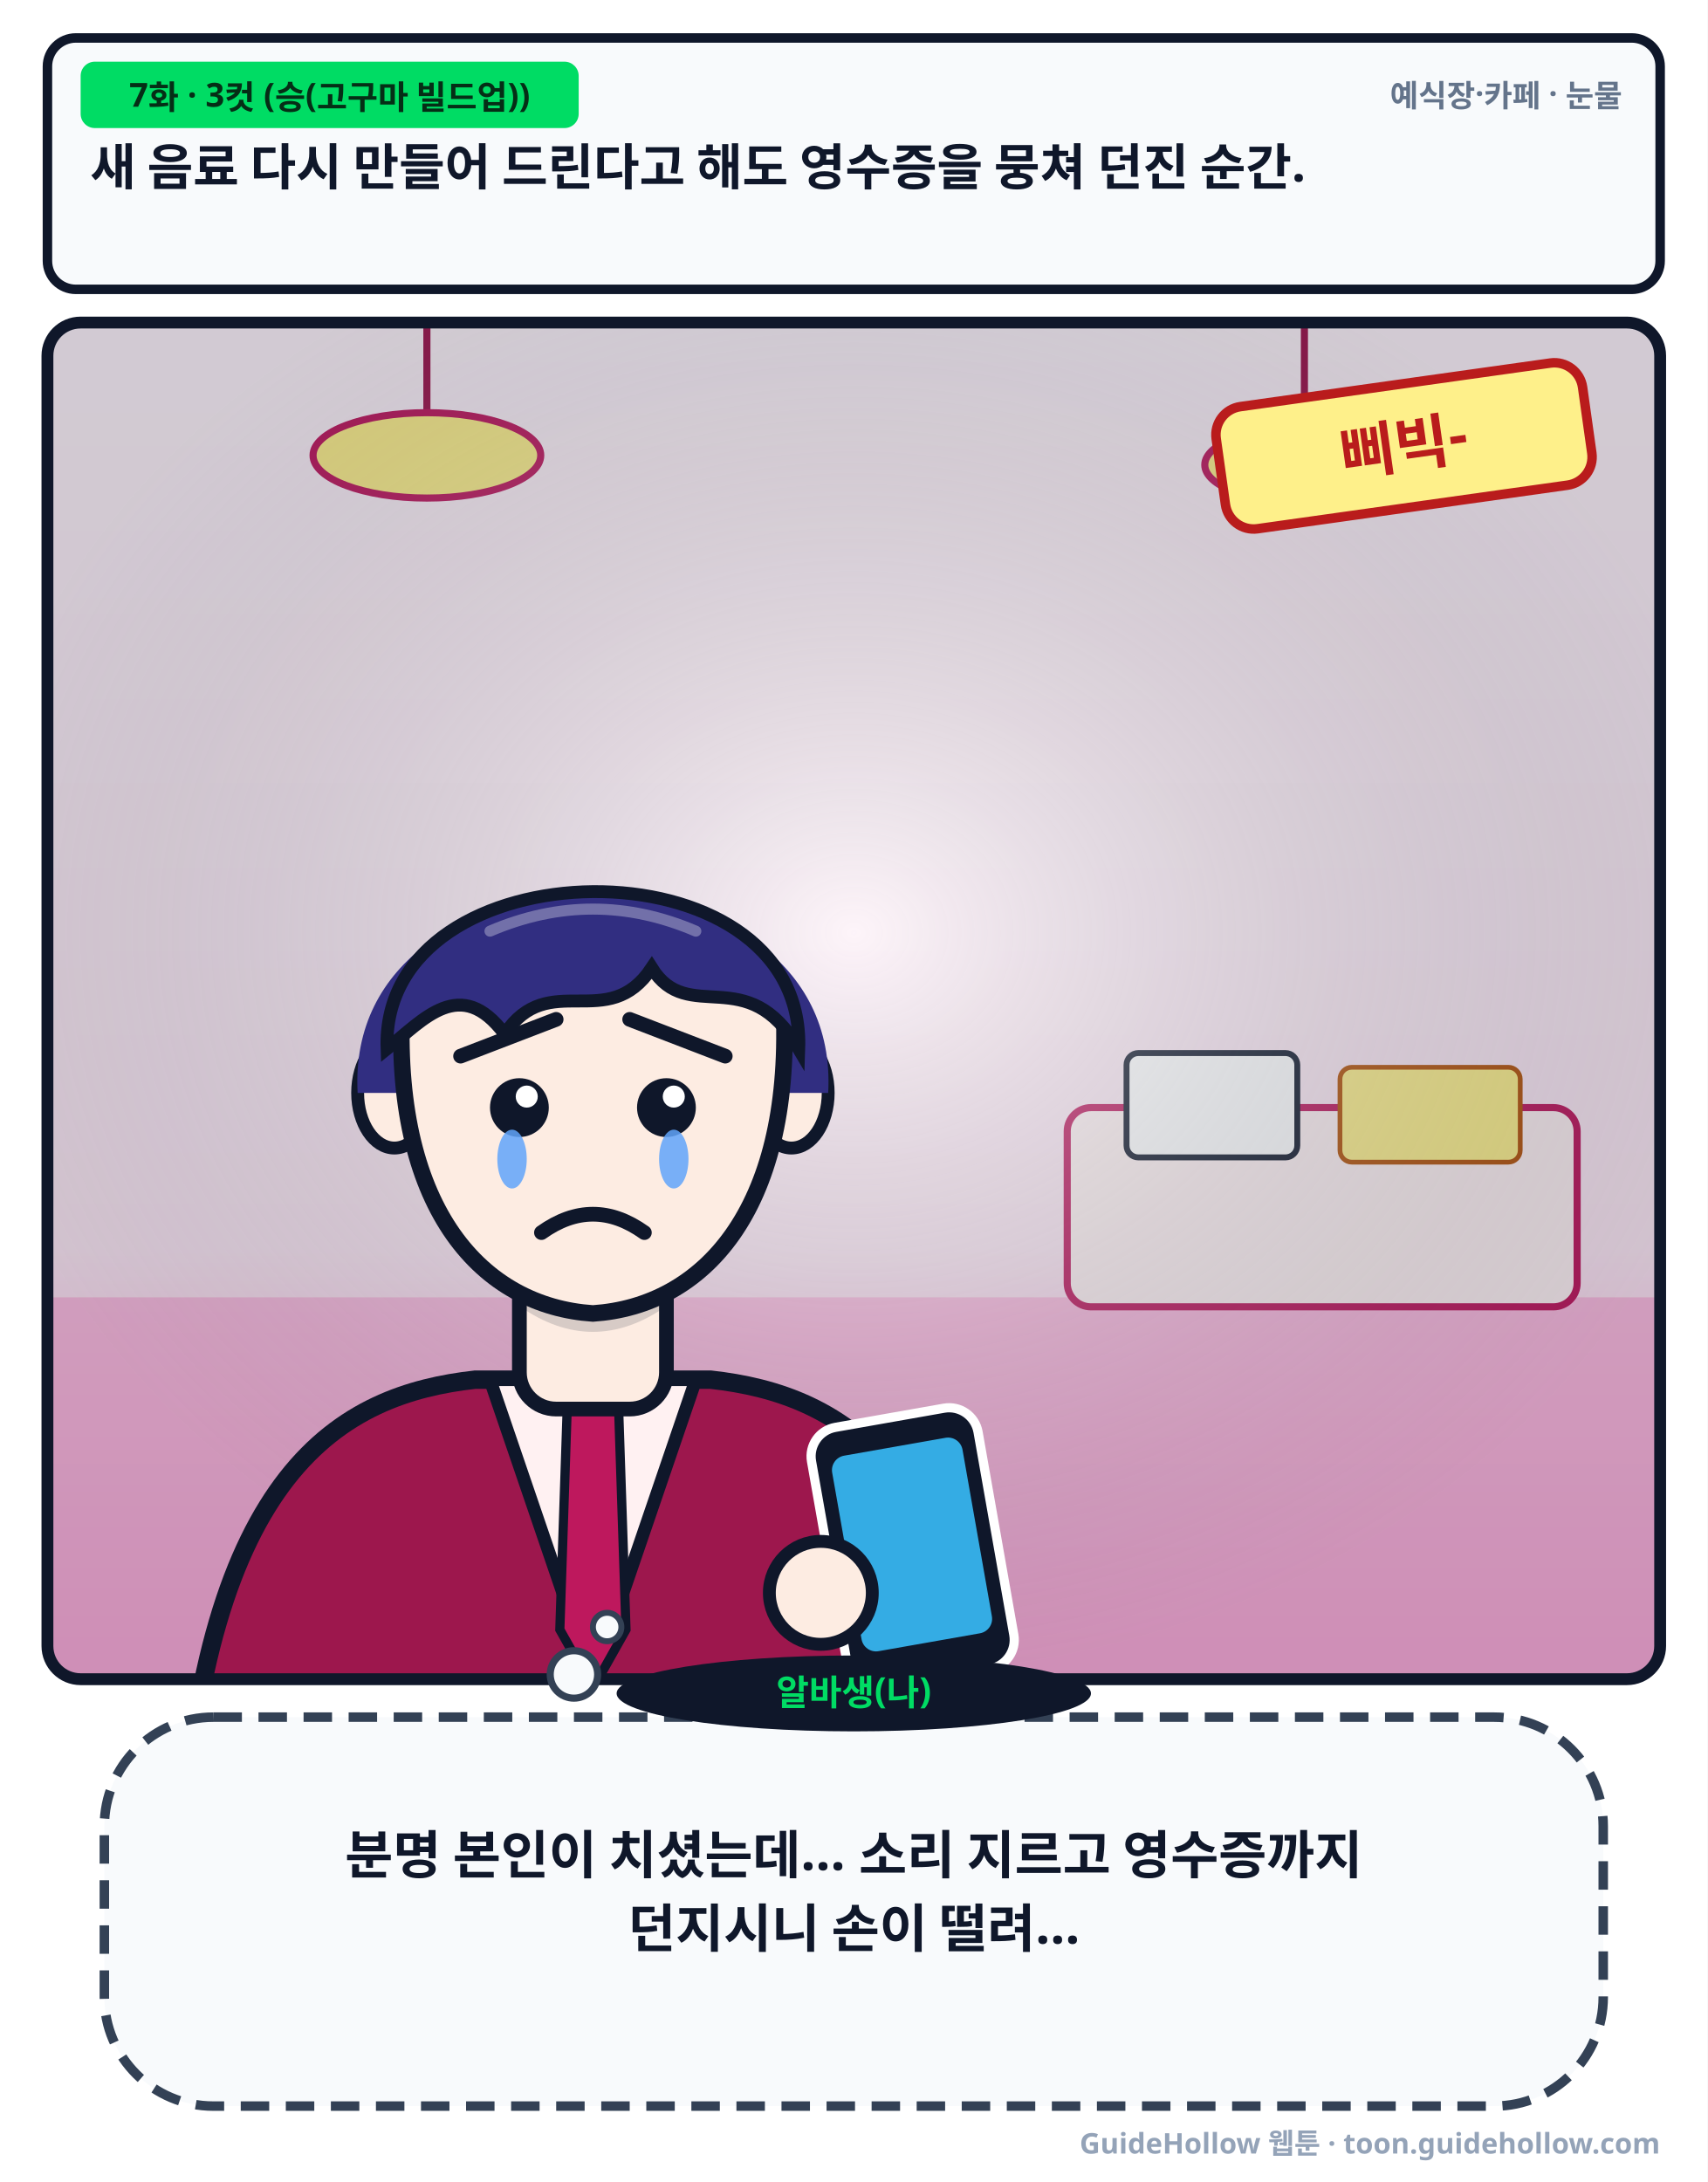
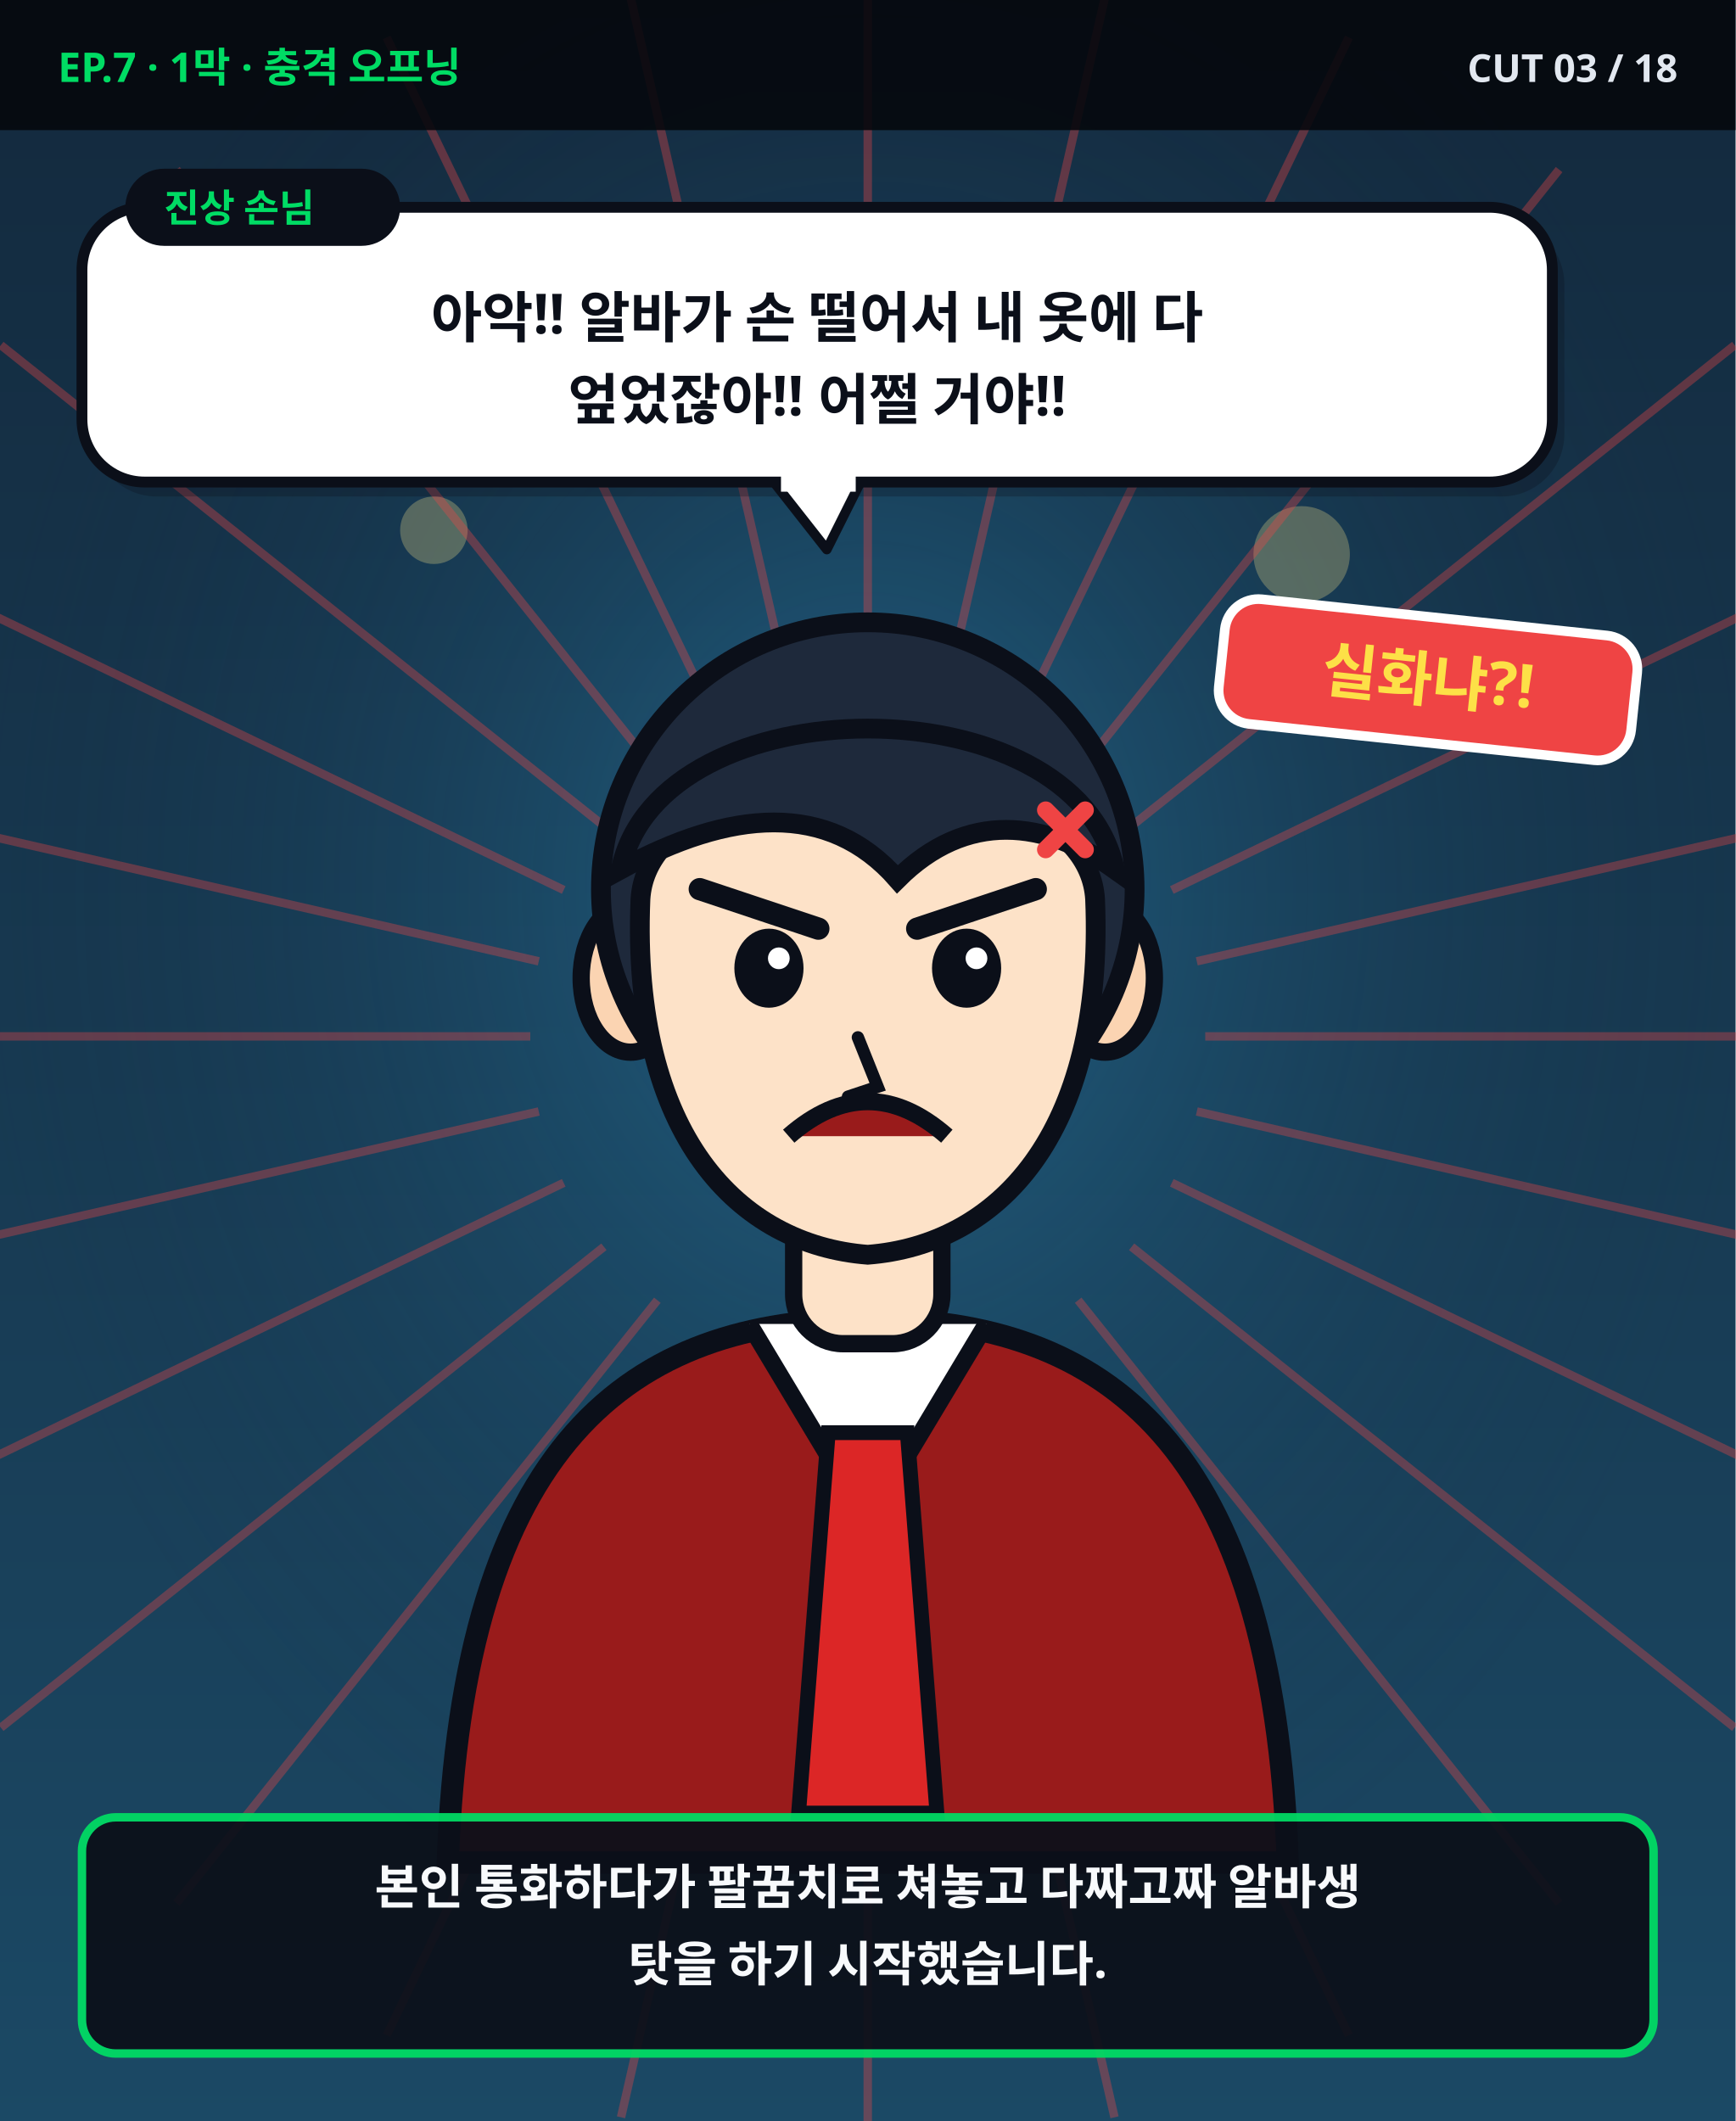
- <svg xmlns="http://www.w3.org/2000/svg" viewBox="0 0 720 920" width="720" height="920" role="img" aria-label="7화 · 3컷 (승(고구마 빌드업)) - 분명 본인이 치셨는데… 소리 지르고 영수증까지 던지시니 손이 떨려…">
-   <rect x="0" y="0" width="720" height="920" fill="#ffffff" />
-   <rect x="20" y="16" width="680" height="106" rx="12" fill="#f8fafc" stroke="#0f172a" stroke-width="4" />
-   <rect x="34" y="26" width="210" height="28" rx="6" fill="#00dc64" />
-   <text x="139" y="45" text-anchor="middle" font-size="14" font-weight="900" fill="#052e16" font-family="Noto Sans KR, sans-serif">7화 · 3컷 (승(고구마 빌드업))</text>
-   <text x="684" y="45" text-anchor="end" font-size="13" font-weight="800" fill="#64748b" font-family="Noto Sans KR, sans-serif">예식장·카페 · 눈물</text>
-   <text x="38" y="78" font-size="21" font-weight="800" fill="#0f172a" font-family="Noto Sans KR, Apple SD Gothic Neo, sans-serif">새 음료 다시 만들어 드린다고 해도 영수증을 뭉쳐 던진 순간.</text>
+ <svg xmlns="http://www.w3.org/2000/svg" viewBox="0 0 720 880" width="720" height="880" role="img" aria-label="본인이 커피 엎어놓고 알바생 얼굴에 영수증 던진 진상 손님, 천장 카메라 확인 후 벌어진 충격 결말 3컷">
+   <defs>
+     <linearGradient id="bg-cafe" x1="0" y1="0" x2="0" y2="1">
+       <stop offset="0%" stop-color="#13293d" />
+       <stop offset="100%" stop-color="#1b4965" />
+     </linearGradient>
+     <radialGradient id="glow-cafe" cx="50%" cy="42%" r="52%">
+       <stop offset="0%" stop-color="#38bdf8" stop-opacity="0.34" />
+       <stop offset="100%" stop-color="#13293d" stop-opacity="0" />
+     </radialGradient>
+   </defs>
+   <rect width="720" height="880" fill="url(#bg-cafe)" />
+   <rect width="720" height="880" fill="url(#glow-cafe)" />
+   <circle cx="110" cy="140" r="26" fill="#fde68a" opacity="0.28" />
+   <circle cx="260" cy="110" r="18" fill="#fde68a" opacity="0.28" />
+   <circle cx="450" cy="130" r="30" fill="#fde68a" opacity="0.28" />
+   <circle cx="610" cy="150" r="22" fill="#fde68a" opacity="0.28" />
+   <circle cx="180" cy="220" r="14" fill="#fde68a" opacity="0.28" />
+   <circle cx="540" cy="230" r="20" fill="#fde68a" opacity="0.28" />
+   <line x1="500" y1="430" x2="820" y2="430" stroke="#ef4444" stroke-width="3.5" opacity="0.35" transform="rotate(0.0 360 430)" />
+   <line x1="500" y1="430" x2="820" y2="430" stroke="#ef4444" stroke-width="3.5" opacity="0.35" transform="rotate(12.85714 360 430)" />
+   <line x1="500" y1="430" x2="820" y2="430" stroke="#ef4444" stroke-width="3.5" opacity="0.35" transform="rotate(25.71429 360 430)" />
+   <line x1="500" y1="430" x2="820" y2="430" stroke="#ef4444" stroke-width="3.5" opacity="0.35" transform="rotate(38.57143 360 430)" />
+   <line x1="500" y1="430" x2="820" y2="430" stroke="#ef4444" stroke-width="3.5" opacity="0.35" transform="rotate(51.42857 360 430)" />
+   <line x1="500" y1="430" x2="820" y2="430" stroke="#ef4444" stroke-width="3.5" opacity="0.35" transform="rotate(64.28571 360 430)" />
+   <line x1="500" y1="430" x2="820" y2="430" stroke="#ef4444" stroke-width="3.5" opacity="0.35" transform="rotate(77.14286 360 430)" />
+   <line x1="500" y1="430" x2="820" y2="430" stroke="#ef4444" stroke-width="3.5" opacity="0.35" transform="rotate(90.0 360 430)" />
+   <line x1="500" y1="430" x2="820" y2="430" stroke="#ef4444" stroke-width="3.5" opacity="0.35" transform="rotate(102.8571 360 430)" />
+   <line x1="500" y1="430" x2="820" y2="430" stroke="#ef4444" stroke-width="3.5" opacity="0.35" transform="rotate(115.7143 360 430)" />
+   <line x1="500" y1="430" x2="820" y2="430" stroke="#ef4444" stroke-width="3.5" opacity="0.35" transform="rotate(128.5714 360 430)" />
+   <line x1="500" y1="430" x2="820" y2="430" stroke="#ef4444" stroke-width="3.5" opacity="0.35" transform="rotate(141.4286 360 430)" />
+   <line x1="500" y1="430" x2="820" y2="430" stroke="#ef4444" stroke-width="3.5" opacity="0.35" transform="rotate(154.2857 360 430)" />
+   <line x1="500" y1="430" x2="820" y2="430" stroke="#ef4444" stroke-width="3.5" opacity="0.35" transform="rotate(167.1429 360 430)" />
+   <line x1="500" y1="430" x2="820" y2="430" stroke="#ef4444" stroke-width="3.5" opacity="0.35" transform="rotate(180.0 360 430)" />
+   <line x1="500" y1="430" x2="820" y2="430" stroke="#ef4444" stroke-width="3.5" opacity="0.35" transform="rotate(192.8571 360 430)" />
+   <line x1="500" y1="430" x2="820" y2="430" stroke="#ef4444" stroke-width="3.5" opacity="0.35" transform="rotate(205.7143 360 430)" />
+   <line x1="500" y1="430" x2="820" y2="430" stroke="#ef4444" stroke-width="3.5" opacity="0.35" transform="rotate(218.5714 360 430)" />
+   <line x1="500" y1="430" x2="820" y2="430" stroke="#ef4444" stroke-width="3.5" opacity="0.35" transform="rotate(231.4286 360 430)" />
+   <line x1="500" y1="430" x2="820" y2="430" stroke="#ef4444" stroke-width="3.5" opacity="0.35" transform="rotate(244.2857 360 430)" />
+   <line x1="500" y1="430" x2="820" y2="430" stroke="#ef4444" stroke-width="3.5" opacity="0.35" transform="rotate(257.1429 360 430)" />
+   <line x1="500" y1="430" x2="820" y2="430" stroke="#ef4444" stroke-width="3.5" opacity="0.35" transform="rotate(270.0 360 430)" />
+   <line x1="500" y1="430" x2="820" y2="430" stroke="#ef4444" stroke-width="3.5" opacity="0.35" transform="rotate(282.8571 360 430)" />
+   <line x1="500" y1="430" x2="820" y2="430" stroke="#ef4444" stroke-width="3.5" opacity="0.35" transform="rotate(295.7143 360 430)" />
+   <line x1="500" y1="430" x2="820" y2="430" stroke="#ef4444" stroke-width="3.5" opacity="0.35" transform="rotate(308.5714 360 430)" />
+   <line x1="500" y1="430" x2="820" y2="430" stroke="#ef4444" stroke-width="3.5" opacity="0.35" transform="rotate(321.4286 360 430)" />
+   <line x1="500" y1="430" x2="820" y2="430" stroke="#ef4444" stroke-width="3.5" opacity="0.35" transform="rotate(334.2857 360 430)" />
+   <line x1="500" y1="430" x2="820" y2="430" stroke="#ef4444" stroke-width="3.5" opacity="0.35" transform="rotate(347.1429 360 430)" />
+   <g transform="translate(360,455) scale(2.05)">
+     <path d="M-85 155 C-82 70 -48 45 0 45 C48 45 82 70 85 155 Z" fill="#991b1b" stroke="#0b0f19" stroke-width="4.5" />
+     <path d="M-24 46 L0 86 L24 46" fill="#ffffff" stroke="#0b0f19" stroke-width="3.5" />
+     <path d="M-8 68 L8 68 L14 145 L-14 145 Z" fill="#dc2626" stroke="#0b0f19" stroke-width="3" />
+     <rect x="-15" y="16" width="30" height="34" rx="10" fill="#fde2c8" stroke="#0b0f19" stroke-width="3.5" />
+     <ellipse cx="-48" cy="-24" rx="10" ry="15" fill="#fbd4b2" stroke="#0b0f19" stroke-width="3.5" />
+     <ellipse cx="48" cy="-24" rx="10" ry="15" fill="#fbd4b2" stroke="#0b0f19" stroke-width="3.5" />
+     <circle cx="0" cy="-42" r="54" fill="#1e293b" stroke="#0b0f19" stroke-width="4" />
+     <path d="M-46 -40 C-48 8 -26 30 0 32 C26 30 48 8 46 -40 C44 -72 -44 -72 -46 -40 Z" fill="#fde2c8" stroke="#0b0f19" stroke-width="4" />
+     <path d="M-50 -46 C-42 -84 42 -84 50 -46 C36 -56 20 -58 6 -44 C-8 -60 -28 -58 -50 -46 Z" fill="#1e293b" stroke="#0b0f19" stroke-width="4" />
+     <path d="M-34 -42 L-10 -34 M10 -34 L34 -42" stroke="#0b0f19" stroke-width="4.5" stroke-linecap="round" />
+     <ellipse cx="-20" cy="-26" rx="7" ry="8" fill="#0b0f19" />
+     <ellipse cx="20" cy="-26" rx="7" ry="8" fill="#0b0f19" />
+     <circle cx="-18" cy="-28" r="2.2" fill="#ffffff" />
+     <circle cx="22" cy="-28" r="2.2" fill="#ffffff" />
+     <path d="M-16 8 Q0 -6 16 8" fill="#991b1b" stroke="#0b0f19" stroke-width="3.5" />
+     <path d="M36 -58 L44 -50 M44 -58 L36 -50" stroke="#ef4444" stroke-width="3.5" stroke-linecap="round" />
+     <path d="M-2 -12 L2 -2 L-4 0" fill="none" stroke="#0b0f19" stroke-width="2.5" stroke-linecap="round" />
+   </g>
+   <rect x="0" y="0" width="720" height="54" fill="#05070b" opacity="0.88" />
+   <text x="24" y="34" font-family="Pretendard, Apple SD Gothic Neo, sans-serif" font-size="17" font-weight="800" fill="#00dc64">EP.7 · 1막 · 충격 오프닝</text>
+   <text x="696" y="34" text-anchor="end" font-family="Pretendard, Apple SD Gothic Neo, sans-serif" font-size="16" font-weight="800" fill="#e2e8f0">CUT 03 / 18</text>
  <g>
-     <clipPath id="stageClip">
-       <rect x="20" y="136" width="680" height="572" rx="14" />
-     </clipPath>
-     <g clip-path="url(#stageClip)">
-       <defs>
-         <linearGradient id="bgGrad" x1="0" y1="0" x2="0" y2="1">
-           <stop offset="0%" stop-color="#fdf2f8" />
-           <stop offset="68%" stop-color="#fce7f3" />
-           <stop offset="100%" stop-color="#f9a8d4" />
-         </linearGradient>
-         <radialGradient id="spotGrad" cx="50%" cy="45%" r="55%">
-           <stop offset="0%" stop-color="#ffffff" stop-opacity="0.45" />
-           <stop offset="100%" stop-color="#0f172a" stop-opacity="0.18" />
-         </radialGradient>
-       </defs>
-       <rect x="20" y="136" width="680" height="572" fill="url(#bgGrad)" />
-       <rect x="20" y="547" width="680" height="160" fill="#f9a8d4" opacity="0.68" />
-       <line x1="180" y1="136" x2="180" y2="180" stroke="#9d174d" stroke-width="3" />
-       <ellipse cx="180" cy="192" rx="48" ry="18" fill="#fef08a" stroke="#be185d" stroke-width="3" />
-       <line x1="550" y1="136" x2="550" y2="184" stroke="#9d174d" stroke-width="3" />
-       <ellipse cx="550" cy="196" rx="42" ry="16" fill="#fef08a" stroke="#be185d" stroke-width="3" />
-       <rect x="450" y="467" width="215" height="84" rx="10" fill="#fff1f2" stroke="#be185d" stroke-width="3" />
-       <rect x="475" y="444" width="72" height="44" rx="5" fill="#ffffff" stroke="#0f172a" stroke-width="2.5" />
-       <rect x="565" y="450" width="76" height="40" rx="5" fill="#fef08a" stroke="#b45309" stroke-width="2" />
-       <rect x="20" y="136" width="680" height="572" fill="url(#spotGrad)" />
-       <g transform="translate(250,498) scale(1.55)">
-         <path d="M -112 185 C -106 78, -68 58, -32 54 L 32 54 C 68 58, 106 78, 112 185 Z" fill="#9d174d" stroke="#0f172a" stroke-width="5" />
-         <polygon points="-28,54 28,54 0,136" fill="#fff1f2" stroke="#0f172a" stroke-width="3.5" />
-         <polygon points="-7,62 7,62 9,122 0,138 -9,122" fill="#be185d" stroke="#0f172a" stroke-width="2.5" />
-         <rect x="-20" y="18" width="40" height="44" rx="10" fill="#fdece2" stroke="#0f172a" stroke-width="4" />
-         <path d="M -20 34 Q 0 48 20 34 L 20 22 L -20 22 Z" fill="#0f172a" opacity="0.16" />
-         <ellipse cx="-54" cy="-24" rx="10" ry="15" fill="#fdece2" stroke="#0f172a" stroke-width="3.5" />
-         <ellipse cx="54" cy="-24" rx="10" ry="15" fill="#fdece2" stroke="#0f172a" stroke-width="3.5" />
-         <path d="M -64 -24 C -68 -96, 68 -96, 64 -24 Z" fill="#312e81" />
-         <path d="M -52 -46 C -54 8, -30 34, 0 36 C 30 34, 54 8, 52 -46 C 52 -84, -52 -84, -52 -46 Z" fill="#fdece2" stroke="#0f172a" stroke-width="4.5" />
-         <path d="M -56 -36 C -58 -92, 58 -94, 56 -36 C 42 -60, 26 -42, 16 -58 C 4 -40, -12 -58, -24 -40 C -36 -56, -46 -44, -56 -36 Z" fill="#312e81" stroke="#0f172a" stroke-width="3.5" />
-         <path d="M -28 -68 Q 0 -80 28 -68" fill="none" stroke="#ffffff" stroke-width="3" opacity="0.32" stroke-linecap="round" />
-         <line x1="-36" y1="-34" x2="-10" y2="-44" stroke="#0f172a" stroke-width="4" stroke-linecap="round" />
-         <line x1="36" y1="-34" x2="10" y2="-44" stroke="#0f172a" stroke-width="4" stroke-linecap="round" />
-         <ellipse cx="-20" cy="-20" rx="8" ry="8" fill="#0f172a" />
-         <circle cx="-18" cy="-23" r="3" fill="#ffffff" />
-         <ellipse cx="20" cy="-20" rx="8" ry="8" fill="#0f172a" />
-         <circle cx="22" cy="-23" r="3" fill="#ffffff" />
-         <ellipse cx="-22" cy="-6" rx="4" ry="8" fill="#60a5fa" opacity="0.85" />
-         <ellipse cx="22" cy="-6" rx="4" ry="8" fill="#60a5fa" opacity="0.85" />
-         <path d="M -14 14 Q 0 4 14 14" fill="none" stroke="#0f172a" stroke-width="4" stroke-linecap="round" />
-         <rect x="64" y="64" width="46" height="72" rx="8" fill="#0f172a" stroke="#ffffff" stroke-width="2.5" transform="rotate(-10 86 100)" />
-         <rect x="69" y="72" width="36" height="54" rx="4" fill="#38bdf8" opacity="0.9" transform="rotate(-10 86 100)" />
-         <circle cx="62" cy="112" r="14" fill="#fdece2" stroke="#0f172a" stroke-width="3.5" />
-       </g>
-     </g>
-     <rect x="20" y="136" width="680" height="572" rx="14" fill="none" stroke="#0f172a" stroke-width="5" />
+     <rect x="39" y="92" width="610" height="114" rx="26" fill="#0b0f19" opacity="0.28" />
+     <rect x="34" y="86" width="610" height="114" rx="26" fill="#ffffff" stroke="#0b0f19" stroke-width="4.5" />
+     <polygon points="321,200 343,228 357,200" fill="#ffffff" stroke="#0b0f19" stroke-width="4" stroke-linejoin="round" />
+     <rect x="324" y="195" width="31" height="9" fill="#ffffff" />
+     <rect x="52" y="70" width="114" height="32" rx="16" fill="#0b0f19" />
+     <text x="68" y="92" font-family="Pretendard, Apple SD Gothic Neo, sans-serif" font-size="16" font-weight="800" fill="#00dc64">진상 손님</text>
+     <text x="339" y="140" text-anchor="middle" font-family="Pretendard, Apple SD Gothic Neo, sans-serif" font-size="23" font-weight="800" fill="#0b0f19">아악!! 알바가 손 떨어서 내 옷에 다</text>
+     <text x="339" y="174" text-anchor="middle" font-family="Pretendard, Apple SD Gothic Neo, sans-serif" font-size="23" font-weight="800" fill="#0b0f19">엎었잖아!! 어쩔 거야!!</text>
  </g>
-   <g transform="translate(592, 188) rotate(-8)">
-     <rect x="-78" y="-26" width="156" height="52" rx="12" fill="#fef08a" stroke="#b91c1c" stroke-width="4" />
-     <text x="0" y="9" text-anchor="middle" font-size="25" font-weight="900" fill="#b91c1c" font-family="Noto Sans KR, sans-serif">삐빅-</text>
+   <g transform="translate(592, 286) rotate(6)">
+     <rect x="-86" y="-30" width="172" height="52" rx="14" fill="#ef4444" stroke="#ffffff" stroke-width="4" />
+     <text x="0" y="5" text-anchor="middle" font-family="Pretendard, Apple SD Gothic Neo, sans-serif" font-size="25" font-weight="900" fill="#fde047">실화냐?!</text>
  </g>
-   <rect x="44" y="724" width="632" height="164" rx="46" fill="#f8fafc" stroke="#334155" stroke-width="4" stroke-dasharray="12 7" />
-   <circle cx="242" cy="706" r="10" fill="#f8fafc" stroke="#334155" stroke-width="3" />
-   <circle cx="256" cy="686" r="6" fill="#f8fafc" stroke="#334155" stroke-width="2.5" />
-   <rect x="260" y="698" width="200" height="32" rx="999" fill="#0f172a" />
-   <text x="360" y="719" text-anchor="middle" font-size="15" font-weight="900" fill="#00dc64" font-family="Noto Sans KR, sans-serif">알바생(나)</text>
-   <text x="360" y="790" text-anchor="middle" font-size="22" font-weight="800" fill="#0f172a" font-family="Noto Sans KR, Apple SD Gothic Neo, sans-serif">분명 본인이 치셨는데… 소리 지르고 영수증까지</text>
-   <text x="360" y="821" text-anchor="middle" font-size="22" font-weight="800" fill="#0f172a" font-family="Noto Sans KR, Apple SD Gothic Neo, sans-serif">던지시니 손이 떨려…</text>
-   <text x="700" y="908" text-anchor="end" font-size="12" font-weight="700" fill="#94a3b8" font-family="Noto Sans KR, sans-serif">GuideHollow 웹툰 · toon.guidehollow.com</text>
+   <rect x="34" y="754" width="652" height="98" rx="14" fill="#0b0f19" opacity="0.93" stroke="#00dc64" stroke-width="3.5" />
+   <text x="360" y="790" text-anchor="middle" font-family="Pretendard, Apple SD Gothic Neo, sans-serif" font-size="20" font-weight="700" fill="#f8fafc">본인 통화하다가 팔꿈치로 쳐놓고 다짜고짜 알바생</text>
+   <text x="360" y="822" text-anchor="middle" font-family="Pretendard, Apple SD Gothic Neo, sans-serif" font-size="20" font-weight="700" fill="#f8fafc">탓을 하기 시작했습니다.</text>
</svg>
